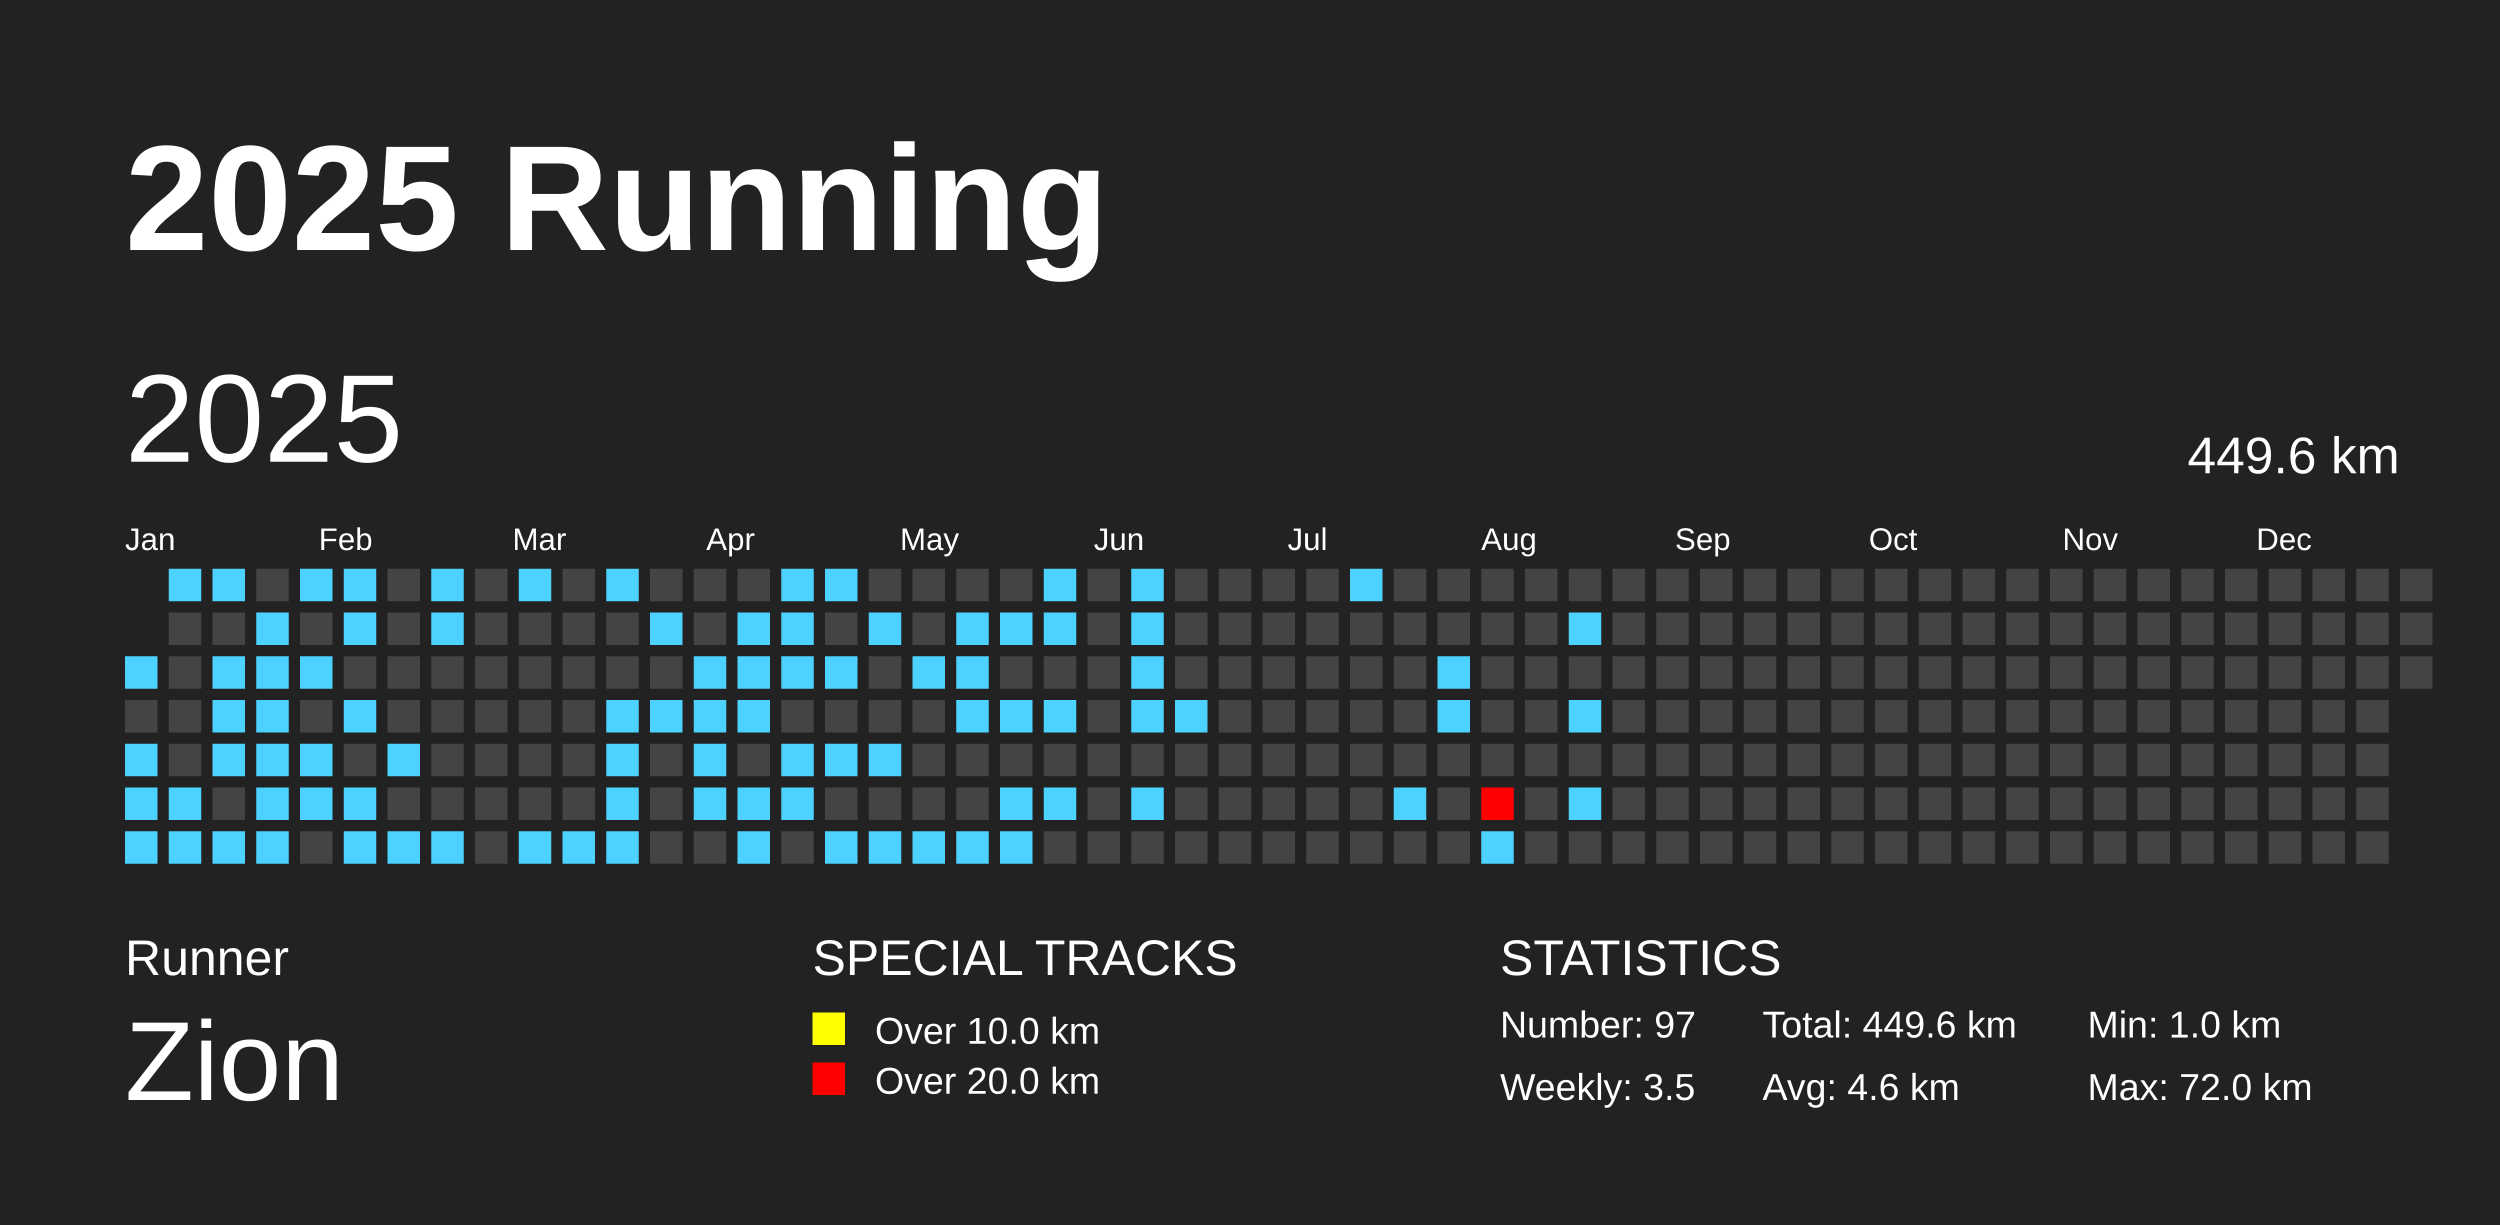
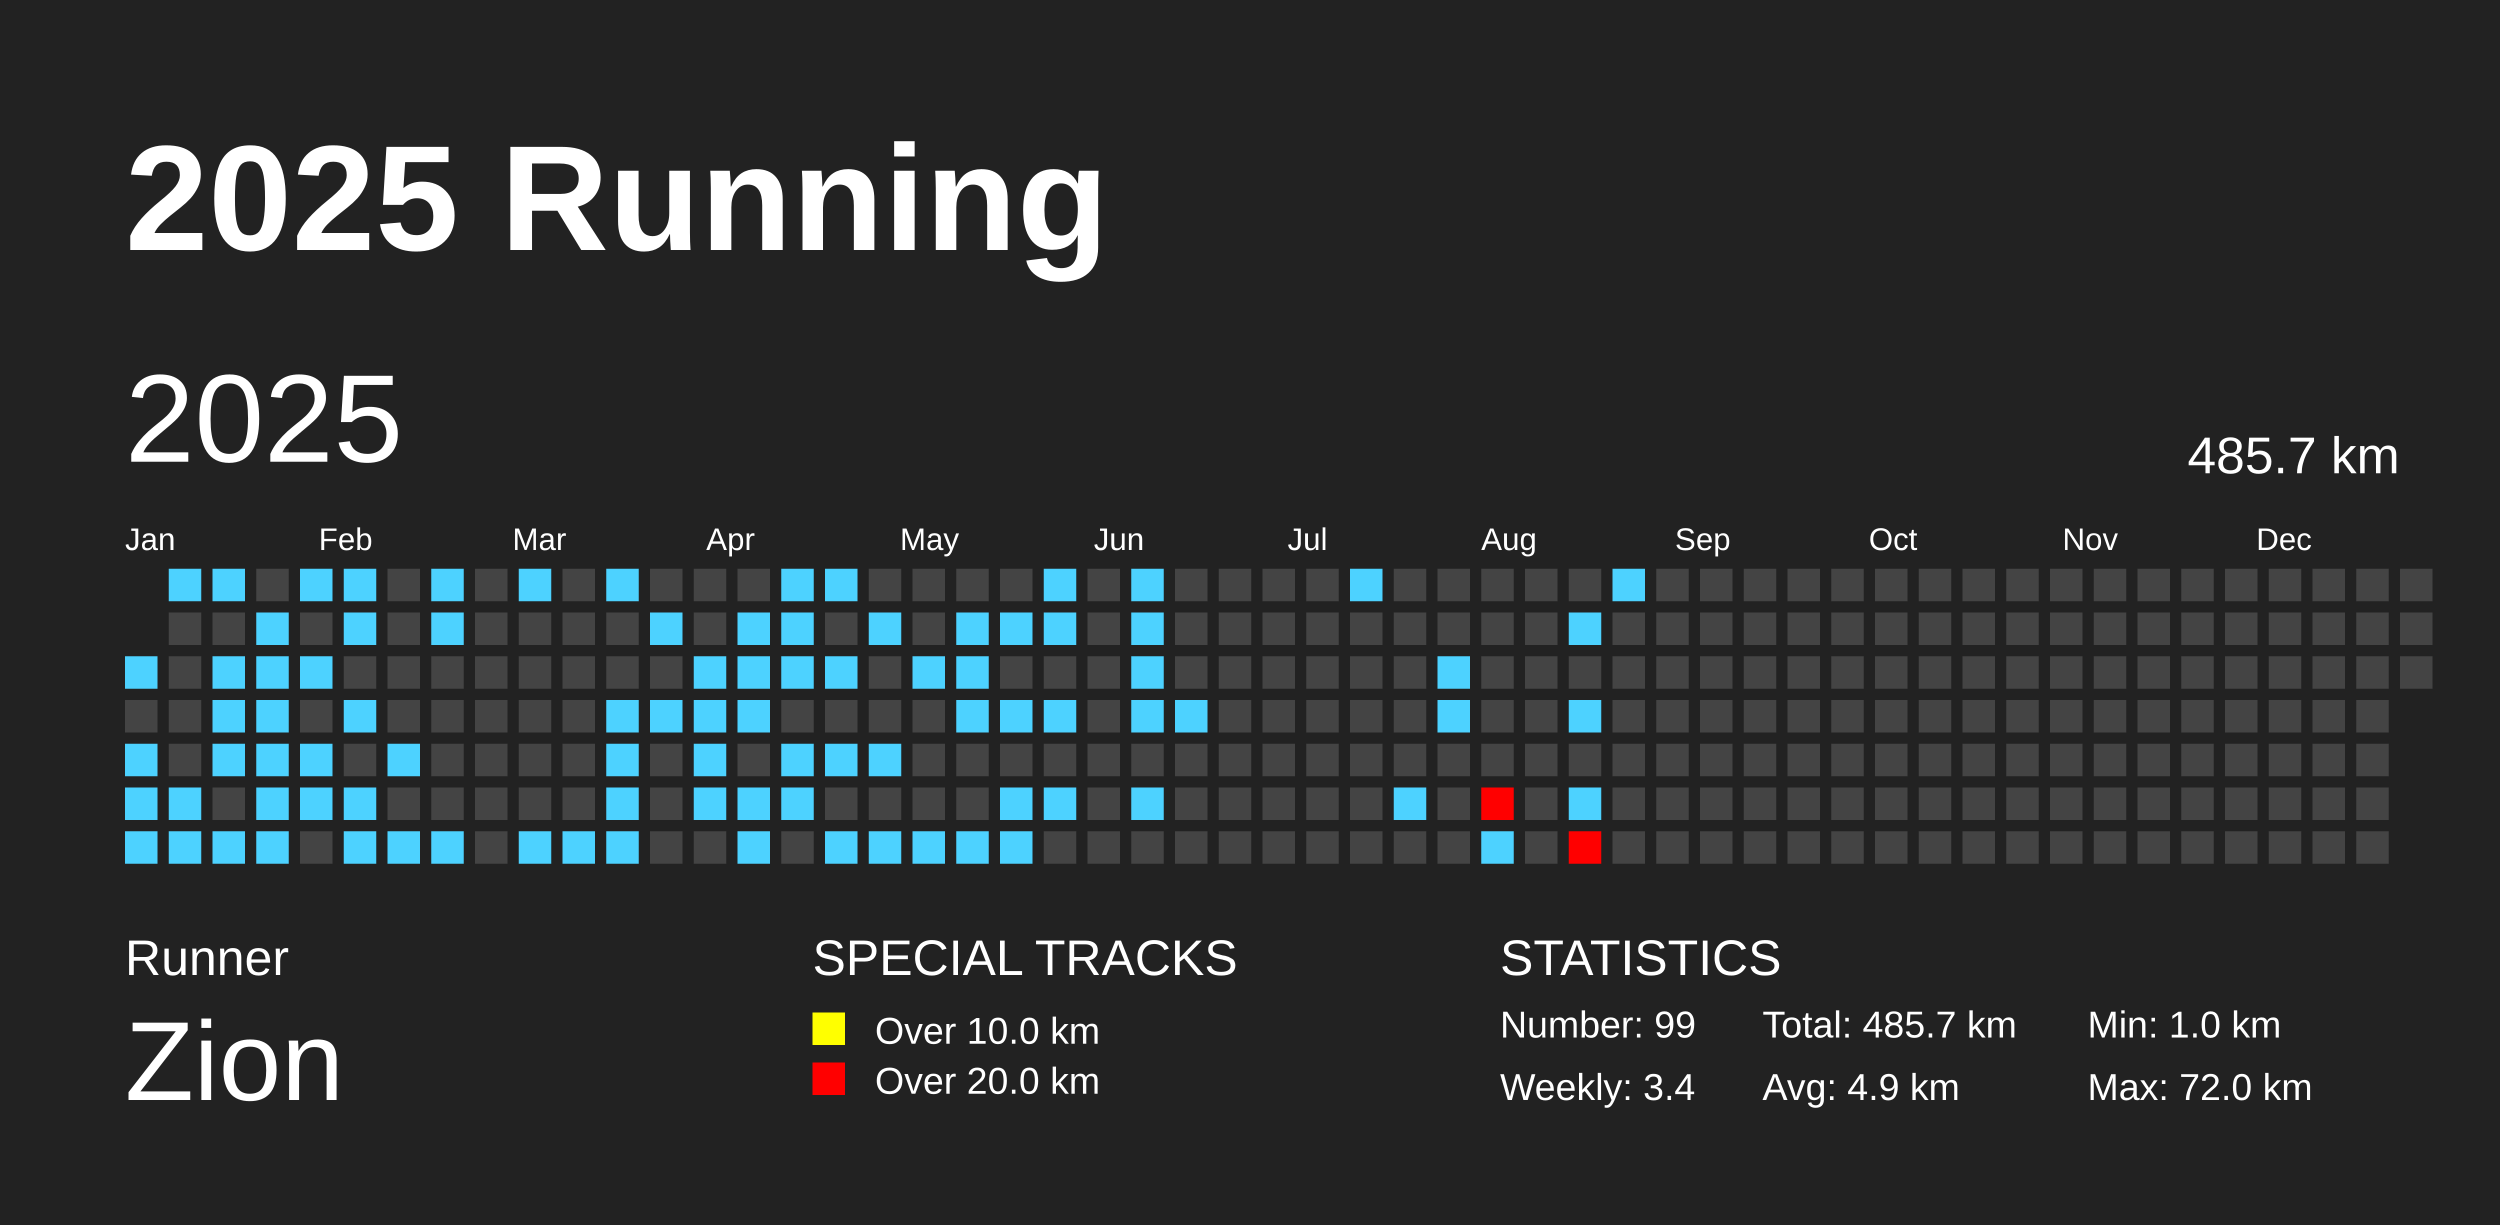
<svg xmlns="http://www.w3.org/2000/svg" baseProfile="full" height="98mm" version="1.1" viewBox="0,0,200,98" width="200mm">
  <defs />
  <rect fill="#222222" height="98" width="200" x="0" y="0" />
  <text fill="#FFFFFF" style="font-size:12px; font-family:Arial; font-weight:bold;" x="10" y="20">2025 Running</text>
  <text fill="#FFFFFF" style="font-size:4px; font-family:Arial" x="10" y="78">Runner</text>
  <text fill="#FFFFFF" style="font-size:9px; font-family:Arial" x="10" y="88">Zion</text>
  <text fill="#FFFFFF" style="font-size:4px; font-family:Arial" x="65" y="78">SPECIAL TRACKS</text>
  <rect fill="yellow" height="2.6" width="2.6" x="65" y="81" />
  <text fill="#FFFFFF" style="font-size:3px; font-family:Arial" x="70" y="83.5">Over 10.0 km</text>
  <rect fill="red" height="2.6" width="2.6" x="65" y="85" />
  <text fill="#FFFFFF" style="font-size:3px; font-family:Arial" x="70" y="87.5">Over 20.0 km</text>
  <text fill="#FFFFFF" style="font-size:4px; font-family:Arial" x="120" y="78">STATISTICS</text>
-   <text fill="#FFFFFF" style="font-size:3px; font-family:Arial" x="120" y="83">Number: 97</text>
-   <text fill="#FFFFFF" style="font-size:3px; font-family:Arial" x="120" y="88">Weekly: 3.5</text>
-   <text fill="#FFFFFF" style="font-size:3px; font-family:Arial" x="141" y="83">Total: 449.6 km</text>
-   <text fill="#FFFFFF" style="font-size:3px; font-family:Arial" x="141" y="88">Avg: 4.6 km</text>
+   <text fill="#FFFFFF" style="font-size:3px; font-family:Arial" x="120" y="83">Number: 99</text>
+   <text fill="#FFFFFF" style="font-size:3px; font-family:Arial" x="120" y="88">Weekly: 3.4</text>
+   <text fill="#FFFFFF" style="font-size:3px; font-family:Arial" x="141" y="83">Total: 485.7 km</text>
+   <text fill="#FFFFFF" style="font-size:3px; font-family:Arial" x="141" y="88">Avg: 4.9 km</text>
  <text fill="#FFFFFF" style="font-size:3px; font-family:Arial" x="167" y="83">Min: 1.0 km</text>
  <text fill="#FFFFFF" style="font-size:3px; font-family:Arial" x="167" y="88">Max: 72.0 km</text>
  <text dominant-baseline="hanging" fill="#FFFFFF" style="font-size:10.0px; font-family:Arial;" x="10" y="30">2025</text>
-   <text dominant-baseline="hanging" fill="#FFFFFF" style="font-size:4.125px; font-family:Arial;" x="175" y="35">449.6 km</text>
+   <text dominant-baseline="hanging" fill="#FFFFFF" style="font-size:4.125px; font-family:Arial;" x="175" y="35">485.7 km</text>
  <text fill="#FFFFFF" style="font-size:2.5px; font-family:Arial" x="10.0" y="44">Jan</text>
  <text fill="#FFFFFF" style="font-size:2.5px; font-family:Arial" x="25.5" y="44">Feb</text>
  <text fill="#FFFFFF" style="font-size:2.5px; font-family:Arial" x="41.0" y="44">Mar</text>
  <text fill="#FFFFFF" style="font-size:2.5px; font-family:Arial" x="56.5" y="44">Apr</text>
  <text fill="#FFFFFF" style="font-size:2.5px; font-family:Arial" x="72.0" y="44">May</text>
  <text fill="#FFFFFF" style="font-size:2.5px; font-family:Arial" x="87.5" y="44">Jun</text>
  <text fill="#FFFFFF" style="font-size:2.5px; font-family:Arial" x="103.0" y="44">Jul</text>
  <text fill="#FFFFFF" style="font-size:2.5px; font-family:Arial" x="118.5" y="44">Aug</text>
  <text fill="#FFFFFF" style="font-size:2.5px; font-family:Arial" x="134.0" y="44">Sep</text>
  <text fill="#FFFFFF" style="font-size:2.5px; font-family:Arial" x="149.5" y="44">Oct</text>
  <text fill="#FFFFFF" style="font-size:2.5px; font-family:Arial" x="165.0" y="44">Nov</text>
  <text fill="#FFFFFF" style="font-size:2.5px; font-family:Arial" x="180.5" y="44">Dec</text>
  <rect fill="#4dd2ff" height="2.6" width="2.6" x="10.0" y="52.5" />
  <rect fill="#444444" height="2.6" width="2.6" x="10.0" y="56.0" />
  <rect fill="#4dd2ff" height="2.6" width="2.6" x="10.0" y="59.5" />
  <rect fill="#4dd2ff" height="2.6" width="2.6" x="10.0" y="63.0" />
  <rect fill="#4dd2ff" height="2.6" width="2.6" x="10.0" y="66.5" />
  <rect fill="#4dd2ff" height="2.6" width="2.6" x="13.5" y="45.5" />
  <rect fill="#444444" height="2.6" width="2.6" x="13.5" y="49.0" />
  <rect fill="#444444" height="2.6" width="2.6" x="13.5" y="52.5" />
  <rect fill="#444444" height="2.6" width="2.6" x="13.5" y="56.0" />
  <rect fill="#444444" height="2.6" width="2.6" x="13.5" y="59.5" />
  <rect fill="#4dd2ff" height="2.6" width="2.6" x="13.5" y="63.0" />
  <rect fill="#4dd2ff" height="2.6" width="2.6" x="13.5" y="66.5" />
  <rect fill="#4dd2ff" height="2.6" width="2.6" x="17.0" y="45.5" />
  <rect fill="#444444" height="2.6" width="2.6" x="17.0" y="49.0" />
  <rect fill="#4dd2ff" height="2.6" width="2.6" x="17.0" y="52.5" />
  <rect fill="#4dd2ff" height="2.6" width="2.6" x="17.0" y="56.0" />
  <rect fill="#4dd2ff" height="2.6" width="2.6" x="17.0" y="59.5" />
  <rect fill="#444444" height="2.6" width="2.6" x="17.0" y="63.0" />
  <rect fill="#4dd2ff" height="2.6" width="2.6" x="17.0" y="66.5" />
  <rect fill="#444444" height="2.6" width="2.6" x="20.5" y="45.5" />
  <rect fill="#4dd2ff" height="2.6" width="2.6" x="20.5" y="49.0" />
  <rect fill="#4dd2ff" height="2.6" width="2.6" x="20.5" y="52.5" />
  <rect fill="#4dd2ff" height="2.6" width="2.6" x="20.5" y="56.0" />
  <rect fill="#4dd2ff" height="2.6" width="2.6" x="20.5" y="59.5" />
  <rect fill="#4dd2ff" height="2.6" width="2.6" x="20.5" y="63.0" />
  <rect fill="#4dd2ff" height="2.6" width="2.6" x="20.5" y="66.5" />
  <rect fill="#4dd2ff" height="2.6" width="2.6" x="24.0" y="45.5" />
  <rect fill="#444444" height="2.6" width="2.6" x="24.0" y="49.0" />
  <rect fill="#4dd2ff" height="2.6" width="2.6" x="24.0" y="52.5" />
  <rect fill="#444444" height="2.6" width="2.6" x="24.0" y="56.0" />
  <rect fill="#4dd2ff" height="2.6" width="2.6" x="24.0" y="59.5" />
  <rect fill="#4dd2ff" height="2.6" width="2.6" x="24.0" y="63.0" />
  <rect fill="#444444" height="2.6" width="2.6" x="24.0" y="66.5" />
  <rect fill="#4dd2ff" height="2.6" width="2.6" x="27.5" y="45.5" />
  <rect fill="#4dd2ff" height="2.6" width="2.6" x="27.5" y="49.0" />
  <rect fill="#444444" height="2.6" width="2.6" x="27.5" y="52.5" />
  <rect fill="#4dd2ff" height="2.6" width="2.6" x="27.5" y="56.0" />
  <rect fill="#444444" height="2.6" width="2.6" x="27.5" y="59.5" />
  <rect fill="#4dd2ff" height="2.6" width="2.6" x="27.5" y="63.0" />
  <rect fill="#4dd2ff" height="2.6" width="2.6" x="27.5" y="66.5" />
  <rect fill="#444444" height="2.6" width="2.6" x="31.0" y="45.5" />
  <rect fill="#444444" height="2.6" width="2.6" x="31.0" y="49.0" />
  <rect fill="#444444" height="2.6" width="2.6" x="31.0" y="52.5" />
  <rect fill="#444444" height="2.6" width="2.6" x="31.0" y="56.0" />
  <rect fill="#4dd2ff" height="2.6" width="2.6" x="31.0" y="59.5" />
  <rect fill="#444444" height="2.6" width="2.6" x="31.0" y="63.0" />
  <rect fill="#4dd2ff" height="2.6" width="2.6" x="31.0" y="66.5" />
  <rect fill="#4dd2ff" height="2.6" width="2.6" x="34.5" y="45.5" />
  <rect fill="#4dd2ff" height="2.6" width="2.6" x="34.5" y="49.0" />
  <rect fill="#444444" height="2.6" width="2.6" x="34.5" y="52.5" />
  <rect fill="#444444" height="2.6" width="2.6" x="34.5" y="56.0" />
  <rect fill="#444444" height="2.6" width="2.6" x="34.5" y="59.5" />
  <rect fill="#444444" height="2.6" width="2.6" x="34.5" y="63.0" />
  <rect fill="#4dd2ff" height="2.6" width="2.6" x="34.5" y="66.5" />
  <rect fill="#444444" height="2.6" width="2.6" x="38.0" y="45.5" />
  <rect fill="#444444" height="2.6" width="2.6" x="38.0" y="49.0" />
  <rect fill="#444444" height="2.6" width="2.6" x="38.0" y="52.5" />
  <rect fill="#444444" height="2.6" width="2.6" x="38.0" y="56.0" />
  <rect fill="#444444" height="2.6" width="2.6" x="38.0" y="59.5" />
  <rect fill="#444444" height="2.6" width="2.6" x="38.0" y="63.0" />
  <rect fill="#444444" height="2.6" width="2.6" x="38.0" y="66.5" />
  <rect fill="#4dd2ff" height="2.6" width="2.6" x="41.5" y="45.5" />
  <rect fill="#444444" height="2.6" width="2.6" x="41.5" y="49.0" />
  <rect fill="#444444" height="2.6" width="2.6" x="41.5" y="52.5" />
  <rect fill="#444444" height="2.6" width="2.6" x="41.5" y="56.0" />
  <rect fill="#444444" height="2.6" width="2.6" x="41.5" y="59.5" />
  <rect fill="#444444" height="2.6" width="2.6" x="41.5" y="63.0" />
  <rect fill="#4dd2ff" height="2.6" width="2.6" x="41.5" y="66.5" />
  <rect fill="#444444" height="2.6" width="2.6" x="45.0" y="45.5" />
  <rect fill="#444444" height="2.6" width="2.6" x="45.0" y="49.0" />
  <rect fill="#444444" height="2.6" width="2.6" x="45.0" y="52.5" />
  <rect fill="#444444" height="2.6" width="2.6" x="45.0" y="56.0" />
  <rect fill="#444444" height="2.6" width="2.6" x="45.0" y="59.5" />
  <rect fill="#444444" height="2.6" width="2.6" x="45.0" y="63.0" />
  <rect fill="#4dd2ff" height="2.6" width="2.6" x="45.0" y="66.5" />
  <rect fill="#4dd2ff" height="2.6" width="2.6" x="48.5" y="45.5" />
  <rect fill="#444444" height="2.6" width="2.6" x="48.5" y="49.0" />
  <rect fill="#444444" height="2.6" width="2.6" x="48.5" y="52.5" />
  <rect fill="#4dd2ff" height="2.6" width="2.6" x="48.5" y="56.0" />
  <rect fill="#4dd2ff" height="2.6" width="2.6" x="48.5" y="59.5" />
  <rect fill="#4dd2ff" height="2.6" width="2.6" x="48.5" y="63.0" />
  <rect fill="#4dd2ff" height="2.6" width="2.6" x="48.5" y="66.5" />
  <rect fill="#444444" height="2.6" width="2.6" x="52.0" y="45.5" />
  <rect fill="#4dd2ff" height="2.6" width="2.6" x="52.0" y="49.0" />
  <rect fill="#444444" height="2.6" width="2.6" x="52.0" y="52.5" />
  <rect fill="#4dd2ff" height="2.6" width="2.6" x="52.0" y="56.0" />
  <rect fill="#444444" height="2.6" width="2.6" x="52.0" y="59.5" />
  <rect fill="#444444" height="2.6" width="2.6" x="52.0" y="63.0" />
  <rect fill="#444444" height="2.6" width="2.6" x="52.0" y="66.5" />
  <rect fill="#444444" height="2.6" width="2.6" x="55.5" y="45.5" />
  <rect fill="#444444" height="2.6" width="2.6" x="55.5" y="49.0" />
  <rect fill="#4dd2ff" height="2.6" width="2.6" x="55.5" y="52.5" />
  <rect fill="#4dd2ff" height="2.6" width="2.6" x="55.5" y="56.0" />
  <rect fill="#4dd2ff" height="2.6" width="2.6" x="55.5" y="59.5" />
  <rect fill="#4dd2ff" height="2.6" width="2.6" x="55.5" y="63.0" />
  <rect fill="#444444" height="2.6" width="2.6" x="55.5" y="66.5" />
  <rect fill="#444444" height="2.6" width="2.6" x="59.0" y="45.5" />
  <rect fill="#4dd2ff" height="2.6" width="2.6" x="59.0" y="49.0" />
  <rect fill="#4dd2ff" height="2.6" width="2.6" x="59.0" y="52.5" />
  <rect fill="#4dd2ff" height="2.6" width="2.6" x="59.0" y="56.0" />
  <rect fill="#444444" height="2.6" width="2.6" x="59.0" y="59.5" />
  <rect fill="#4dd2ff" height="2.6" width="2.6" x="59.0" y="63.0" />
  <rect fill="#4dd2ff" height="2.6" width="2.6" x="59.0" y="66.5" />
  <rect fill="#4dd2ff" height="2.6" width="2.6" x="62.5" y="45.5" />
  <rect fill="#4dd2ff" height="2.6" width="2.6" x="62.5" y="49.0" />
  <rect fill="#4dd2ff" height="2.6" width="2.6" x="62.5" y="52.5" />
  <rect fill="#444444" height="2.6" width="2.6" x="62.5" y="56.0" />
  <rect fill="#4dd2ff" height="2.6" width="2.6" x="62.5" y="59.5" />
  <rect fill="#4dd2ff" height="2.6" width="2.6" x="62.5" y="63.0" />
  <rect fill="#444444" height="2.6" width="2.6" x="62.5" y="66.5" />
  <rect fill="#4dd2ff" height="2.6" width="2.6" x="66.0" y="45.5" />
  <rect fill="#444444" height="2.6" width="2.6" x="66.0" y="49.0" />
  <rect fill="#4dd2ff" height="2.6" width="2.6" x="66.0" y="52.5" />
  <rect fill="#444444" height="2.6" width="2.6" x="66.0" y="56.0" />
  <rect fill="#4dd2ff" height="2.6" width="2.6" x="66.0" y="59.5" />
  <rect fill="#444444" height="2.6" width="2.6" x="66.0" y="63.0" />
  <rect fill="#4dd2ff" height="2.6" width="2.6" x="66.0" y="66.5" />
  <rect fill="#444444" height="2.6" width="2.6" x="69.5" y="45.5" />
  <rect fill="#4dd2ff" height="2.6" width="2.6" x="69.5" y="49.0" />
  <rect fill="#444444" height="2.6" width="2.6" x="69.5" y="52.5" />
  <rect fill="#444444" height="2.6" width="2.6" x="69.5" y="56.0" />
  <rect fill="#4dd2ff" height="2.6" width="2.6" x="69.5" y="59.5" />
  <rect fill="#444444" height="2.6" width="2.6" x="69.5" y="63.0" />
  <rect fill="#4dd2ff" height="2.6" width="2.6" x="69.5" y="66.5" />
  <rect fill="#444444" height="2.6" width="2.6" x="73.0" y="45.5" />
  <rect fill="#444444" height="2.6" width="2.6" x="73.0" y="49.0" />
  <rect fill="#4dd2ff" height="2.6" width="2.6" x="73.0" y="52.5" />
  <rect fill="#444444" height="2.6" width="2.6" x="73.0" y="56.0" />
  <rect fill="#444444" height="2.6" width="2.6" x="73.0" y="59.5" />
  <rect fill="#444444" height="2.6" width="2.6" x="73.0" y="63.0" />
  <rect fill="#4dd2ff" height="2.6" width="2.6" x="73.0" y="66.5" />
  <rect fill="#444444" height="2.6" width="2.6" x="76.5" y="45.5" />
  <rect fill="#4dd2ff" height="2.6" width="2.6" x="76.5" y="49.0" />
  <rect fill="#4dd2ff" height="2.6" width="2.6" x="76.5" y="52.5" />
  <rect fill="#4dd2ff" height="2.6" width="2.6" x="76.5" y="56.0" />
  <rect fill="#444444" height="2.6" width="2.6" x="76.5" y="59.5" />
  <rect fill="#444444" height="2.6" width="2.6" x="76.5" y="63.0" />
  <rect fill="#4dd2ff" height="2.6" width="2.6" x="76.5" y="66.5" />
  <rect fill="#444444" height="2.6" width="2.6" x="80.0" y="45.5" />
  <rect fill="#4dd2ff" height="2.6" width="2.6" x="80.0" y="49.0" />
  <rect fill="#444444" height="2.6" width="2.6" x="80.0" y="52.5" />
  <rect fill="#4dd2ff" height="2.6" width="2.6" x="80.0" y="56.0" />
  <rect fill="#444444" height="2.6" width="2.6" x="80.0" y="59.5" />
  <rect fill="#4dd2ff" height="2.6" width="2.6" x="80.0" y="63.0" />
  <rect fill="#4dd2ff" height="2.6" width="2.6" x="80.0" y="66.5" />
  <rect fill="#4dd2ff" height="2.6" width="2.6" x="83.5" y="45.5" />
  <rect fill="#4dd2ff" height="2.6" width="2.6" x="83.5" y="49.0" />
  <rect fill="#444444" height="2.6" width="2.6" x="83.5" y="52.5" />
  <rect fill="#4dd2ff" height="2.6" width="2.6" x="83.5" y="56.0" />
  <rect fill="#444444" height="2.6" width="2.6" x="83.5" y="59.5" />
  <rect fill="#4dd2ff" height="2.6" width="2.6" x="83.5" y="63.0" />
  <rect fill="#444444" height="2.6" width="2.6" x="83.5" y="66.5" />
  <rect fill="#444444" height="2.6" width="2.6" x="87.0" y="45.5" />
  <rect fill="#444444" height="2.6" width="2.6" x="87.0" y="49.0" />
  <rect fill="#444444" height="2.6" width="2.6" x="87.0" y="52.5" />
  <rect fill="#444444" height="2.6" width="2.6" x="87.0" y="56.0" />
  <rect fill="#444444" height="2.6" width="2.6" x="87.0" y="59.5" />
  <rect fill="#444444" height="2.6" width="2.6" x="87.0" y="63.0" />
  <rect fill="#444444" height="2.6" width="2.6" x="87.0" y="66.5" />
  <rect fill="#4dd2ff" height="2.6" width="2.6" x="90.5" y="45.5" />
  <rect fill="#4dd2ff" height="2.6" width="2.6" x="90.5" y="49.0" />
  <rect fill="#4dd2ff" height="2.6" width="2.6" x="90.5" y="52.5" />
  <rect fill="#4dd2ff" height="2.6" width="2.6" x="90.5" y="56.0" />
  <rect fill="#444444" height="2.6" width="2.6" x="90.5" y="59.5" />
  <rect fill="#4dd2ff" height="2.6" width="2.6" x="90.5" y="63.0" />
  <rect fill="#444444" height="2.6" width="2.6" x="90.5" y="66.5" />
  <rect fill="#444444" height="2.6" width="2.6" x="94.0" y="45.5" />
  <rect fill="#444444" height="2.6" width="2.6" x="94.0" y="49.0" />
  <rect fill="#444444" height="2.6" width="2.6" x="94.0" y="52.5" />
  <rect fill="#4dd2ff" height="2.6" width="2.6" x="94.0" y="56.0" />
  <rect fill="#444444" height="2.6" width="2.6" x="94.0" y="59.5" />
  <rect fill="#444444" height="2.6" width="2.6" x="94.0" y="63.0" />
  <rect fill="#444444" height="2.6" width="2.6" x="94.0" y="66.5" />
  <rect fill="#444444" height="2.6" width="2.6" x="97.5" y="45.5" />
  <rect fill="#444444" height="2.6" width="2.6" x="97.5" y="49.0" />
  <rect fill="#444444" height="2.6" width="2.6" x="97.5" y="52.5" />
  <rect fill="#444444" height="2.6" width="2.6" x="97.5" y="56.0" />
  <rect fill="#444444" height="2.6" width="2.6" x="97.5" y="59.5" />
  <rect fill="#444444" height="2.6" width="2.6" x="97.5" y="63.0" />
  <rect fill="#444444" height="2.6" width="2.6" x="97.5" y="66.5" />
  <rect fill="#444444" height="2.6" width="2.6" x="101.0" y="45.5" />
  <rect fill="#444444" height="2.6" width="2.6" x="101.0" y="49.0" />
  <rect fill="#444444" height="2.6" width="2.6" x="101.0" y="52.5" />
  <rect fill="#444444" height="2.6" width="2.6" x="101.0" y="56.0" />
  <rect fill="#444444" height="2.6" width="2.6" x="101.0" y="59.5" />
  <rect fill="#444444" height="2.6" width="2.6" x="101.0" y="63.0" />
  <rect fill="#444444" height="2.6" width="2.6" x="101.0" y="66.5" />
  <rect fill="#444444" height="2.6" width="2.6" x="104.5" y="45.5" />
  <rect fill="#444444" height="2.6" width="2.6" x="104.5" y="49.0" />
  <rect fill="#444444" height="2.6" width="2.6" x="104.5" y="52.5" />
  <rect fill="#444444" height="2.6" width="2.6" x="104.5" y="56.0" />
  <rect fill="#444444" height="2.6" width="2.6" x="104.5" y="59.5" />
  <rect fill="#444444" height="2.6" width="2.6" x="104.5" y="63.0" />
  <rect fill="#444444" height="2.6" width="2.6" x="104.5" y="66.5" />
  <rect fill="#4dd2ff" height="2.6" width="2.6" x="108.0" y="45.5" />
  <rect fill="#444444" height="2.6" width="2.6" x="108.0" y="49.0" />
  <rect fill="#444444" height="2.6" width="2.6" x="108.0" y="52.5" />
  <rect fill="#444444" height="2.6" width="2.6" x="108.0" y="56.0" />
  <rect fill="#444444" height="2.6" width="2.6" x="108.0" y="59.5" />
  <rect fill="#444444" height="2.6" width="2.6" x="108.0" y="63.0" />
  <rect fill="#444444" height="2.6" width="2.6" x="108.0" y="66.5" />
  <rect fill="#444444" height="2.6" width="2.6" x="111.5" y="45.5" />
  <rect fill="#444444" height="2.6" width="2.6" x="111.5" y="49.0" />
  <rect fill="#444444" height="2.6" width="2.6" x="111.5" y="52.5" />
  <rect fill="#444444" height="2.6" width="2.6" x="111.5" y="56.0" />
  <rect fill="#444444" height="2.6" width="2.6" x="111.5" y="59.5" />
  <rect fill="#4dd2ff" height="2.6" width="2.6" x="111.5" y="63.0" />
  <rect fill="#444444" height="2.6" width="2.6" x="111.5" y="66.5" />
  <rect fill="#444444" height="2.6" width="2.6" x="115.0" y="45.5" />
  <rect fill="#444444" height="2.6" width="2.6" x="115.0" y="49.0" />
  <rect fill="#4dd2ff" height="2.6" width="2.6" x="115.0" y="52.5" />
  <rect fill="#4dd2ff" height="2.6" width="2.6" x="115.0" y="56.0" />
  <rect fill="#444444" height="2.6" width="2.6" x="115.0" y="59.5" />
  <rect fill="#444444" height="2.6" width="2.6" x="115.0" y="63.0" />
  <rect fill="#444444" height="2.6" width="2.6" x="115.0" y="66.5" />
  <rect fill="#444444" height="2.6" width="2.6" x="118.5" y="45.5" />
  <rect fill="#444444" height="2.6" width="2.6" x="118.5" y="49.0" />
  <rect fill="#444444" height="2.6" width="2.6" x="118.5" y="52.5" />
  <rect fill="#444444" height="2.6" width="2.6" x="118.5" y="56.0" />
  <rect fill="#444444" height="2.6" width="2.6" x="118.5" y="59.5" />
  <rect fill="red" height="2.6" width="2.6" x="118.5" y="63.0" />
  <rect fill="#4dd2ff" height="2.6" width="2.6" x="118.5" y="66.5" />
  <rect fill="#444444" height="2.6" width="2.6" x="122.0" y="45.5" />
  <rect fill="#444444" height="2.6" width="2.6" x="122.0" y="49.0" />
  <rect fill="#444444" height="2.6" width="2.6" x="122.0" y="52.5" />
  <rect fill="#444444" height="2.6" width="2.6" x="122.0" y="56.0" />
  <rect fill="#444444" height="2.6" width="2.6" x="122.0" y="59.5" />
  <rect fill="#444444" height="2.6" width="2.6" x="122.0" y="63.0" />
  <rect fill="#444444" height="2.6" width="2.6" x="122.0" y="66.5" />
  <rect fill="#444444" height="2.6" width="2.6" x="125.5" y="45.5" />
  <rect fill="#4dd2ff" height="2.6" width="2.6" x="125.5" y="49.0" />
  <rect fill="#444444" height="2.6" width="2.6" x="125.5" y="52.5" />
  <rect fill="#4dd2ff" height="2.6" width="2.6" x="125.5" y="56.0" />
  <rect fill="#444444" height="2.6" width="2.6" x="125.5" y="59.5" />
  <rect fill="#4dd2ff" height="2.6" width="2.6" x="125.5" y="63.0" />
-   <rect fill="#444444" height="2.6" width="2.6" x="125.5" y="66.5" />
-   <rect fill="#444444" height="2.6" width="2.6" x="129.0" y="45.5" />
+   <rect fill="red" height="2.6" width="2.6" x="125.5" y="66.5" />
+   <rect fill="#4dd2ff" height="2.6" width="2.6" x="129.0" y="45.5" />
  <rect fill="#444444" height="2.6" width="2.6" x="129.0" y="49.0" />
  <rect fill="#444444" height="2.6" width="2.6" x="129.0" y="52.5" />
  <rect fill="#444444" height="2.6" width="2.6" x="129.0" y="56.0" />
  <rect fill="#444444" height="2.6" width="2.6" x="129.0" y="59.5" />
  <rect fill="#444444" height="2.6" width="2.6" x="129.0" y="63.0" />
  <rect fill="#444444" height="2.6" width="2.6" x="129.0" y="66.5" />
  <rect fill="#444444" height="2.6" width="2.6" x="132.5" y="45.5" />
  <rect fill="#444444" height="2.6" width="2.6" x="132.5" y="49.0" />
  <rect fill="#444444" height="2.6" width="2.6" x="132.5" y="52.5" />
  <rect fill="#444444" height="2.6" width="2.6" x="132.5" y="56.0" />
  <rect fill="#444444" height="2.6" width="2.6" x="132.5" y="59.5" />
  <rect fill="#444444" height="2.6" width="2.6" x="132.5" y="63.0" />
  <rect fill="#444444" height="2.6" width="2.6" x="132.5" y="66.5" />
  <rect fill="#444444" height="2.6" width="2.6" x="136.0" y="45.5" />
  <rect fill="#444444" height="2.6" width="2.6" x="136.0" y="49.0" />
  <rect fill="#444444" height="2.6" width="2.6" x="136.0" y="52.5" />
  <rect fill="#444444" height="2.6" width="2.6" x="136.0" y="56.0" />
  <rect fill="#444444" height="2.6" width="2.6" x="136.0" y="59.5" />
  <rect fill="#444444" height="2.6" width="2.6" x="136.0" y="63.0" />
  <rect fill="#444444" height="2.6" width="2.6" x="136.0" y="66.5" />
  <rect fill="#444444" height="2.6" width="2.6" x="139.5" y="45.5" />
  <rect fill="#444444" height="2.6" width="2.6" x="139.5" y="49.0" />
  <rect fill="#444444" height="2.6" width="2.6" x="139.5" y="52.5" />
  <rect fill="#444444" height="2.6" width="2.6" x="139.5" y="56.0" />
  <rect fill="#444444" height="2.6" width="2.6" x="139.5" y="59.5" />
  <rect fill="#444444" height="2.6" width="2.6" x="139.5" y="63.0" />
  <rect fill="#444444" height="2.6" width="2.6" x="139.5" y="66.5" />
  <rect fill="#444444" height="2.6" width="2.6" x="143.0" y="45.5" />
  <rect fill="#444444" height="2.6" width="2.6" x="143.0" y="49.0" />
  <rect fill="#444444" height="2.6" width="2.6" x="143.0" y="52.5" />
  <rect fill="#444444" height="2.6" width="2.6" x="143.0" y="56.0" />
  <rect fill="#444444" height="2.6" width="2.6" x="143.0" y="59.5" />
  <rect fill="#444444" height="2.6" width="2.6" x="143.0" y="63.0" />
  <rect fill="#444444" height="2.6" width="2.6" x="143.0" y="66.5" />
  <rect fill="#444444" height="2.6" width="2.6" x="146.5" y="45.5" />
  <rect fill="#444444" height="2.6" width="2.6" x="146.5" y="49.0" />
  <rect fill="#444444" height="2.6" width="2.6" x="146.5" y="52.5" />
  <rect fill="#444444" height="2.6" width="2.6" x="146.5" y="56.0" />
  <rect fill="#444444" height="2.6" width="2.6" x="146.5" y="59.5" />
  <rect fill="#444444" height="2.6" width="2.6" x="146.5" y="63.0" />
  <rect fill="#444444" height="2.6" width="2.6" x="146.5" y="66.5" />
  <rect fill="#444444" height="2.6" width="2.6" x="150.0" y="45.5" />
  <rect fill="#444444" height="2.6" width="2.6" x="150.0" y="49.0" />
  <rect fill="#444444" height="2.6" width="2.6" x="150.0" y="52.5" />
  <rect fill="#444444" height="2.6" width="2.6" x="150.0" y="56.0" />
  <rect fill="#444444" height="2.6" width="2.6" x="150.0" y="59.5" />
  <rect fill="#444444" height="2.6" width="2.6" x="150.0" y="63.0" />
  <rect fill="#444444" height="2.6" width="2.6" x="150.0" y="66.5" />
  <rect fill="#444444" height="2.6" width="2.6" x="153.5" y="45.5" />
  <rect fill="#444444" height="2.6" width="2.6" x="153.5" y="49.0" />
  <rect fill="#444444" height="2.6" width="2.6" x="153.5" y="52.5" />
  <rect fill="#444444" height="2.6" width="2.6" x="153.5" y="56.0" />
  <rect fill="#444444" height="2.6" width="2.6" x="153.5" y="59.5" />
  <rect fill="#444444" height="2.6" width="2.6" x="153.5" y="63.0" />
  <rect fill="#444444" height="2.6" width="2.6" x="153.5" y="66.5" />
  <rect fill="#444444" height="2.6" width="2.6" x="157.0" y="45.5" />
  <rect fill="#444444" height="2.6" width="2.6" x="157.0" y="49.0" />
  <rect fill="#444444" height="2.6" width="2.6" x="157.0" y="52.5" />
  <rect fill="#444444" height="2.6" width="2.6" x="157.0" y="56.0" />
  <rect fill="#444444" height="2.6" width="2.6" x="157.0" y="59.5" />
  <rect fill="#444444" height="2.6" width="2.6" x="157.0" y="63.0" />
  <rect fill="#444444" height="2.6" width="2.6" x="157.0" y="66.5" />
  <rect fill="#444444" height="2.6" width="2.6" x="160.5" y="45.5" />
  <rect fill="#444444" height="2.6" width="2.6" x="160.5" y="49.0" />
  <rect fill="#444444" height="2.6" width="2.6" x="160.5" y="52.5" />
  <rect fill="#444444" height="2.6" width="2.6" x="160.5" y="56.0" />
  <rect fill="#444444" height="2.6" width="2.6" x="160.5" y="59.5" />
  <rect fill="#444444" height="2.6" width="2.6" x="160.5" y="63.0" />
  <rect fill="#444444" height="2.6" width="2.6" x="160.5" y="66.5" />
  <rect fill="#444444" height="2.6" width="2.6" x="164.0" y="45.5" />
  <rect fill="#444444" height="2.6" width="2.6" x="164.0" y="49.0" />
  <rect fill="#444444" height="2.6" width="2.6" x="164.0" y="52.5" />
  <rect fill="#444444" height="2.6" width="2.6" x="164.0" y="56.0" />
  <rect fill="#444444" height="2.6" width="2.6" x="164.0" y="59.5" />
  <rect fill="#444444" height="2.6" width="2.6" x="164.0" y="63.0" />
  <rect fill="#444444" height="2.6" width="2.6" x="164.0" y="66.5" />
  <rect fill="#444444" height="2.6" width="2.6" x="167.5" y="45.5" />
  <rect fill="#444444" height="2.6" width="2.6" x="167.5" y="49.0" />
  <rect fill="#444444" height="2.6" width="2.6" x="167.5" y="52.5" />
  <rect fill="#444444" height="2.6" width="2.6" x="167.5" y="56.0" />
  <rect fill="#444444" height="2.6" width="2.6" x="167.5" y="59.5" />
  <rect fill="#444444" height="2.6" width="2.6" x="167.5" y="63.0" />
  <rect fill="#444444" height="2.6" width="2.6" x="167.5" y="66.5" />
  <rect fill="#444444" height="2.6" width="2.6" x="171.0" y="45.5" />
  <rect fill="#444444" height="2.6" width="2.6" x="171.0" y="49.0" />
  <rect fill="#444444" height="2.6" width="2.6" x="171.0" y="52.5" />
  <rect fill="#444444" height="2.6" width="2.6" x="171.0" y="56.0" />
  <rect fill="#444444" height="2.6" width="2.6" x="171.0" y="59.5" />
  <rect fill="#444444" height="2.6" width="2.6" x="171.0" y="63.0" />
  <rect fill="#444444" height="2.6" width="2.6" x="171.0" y="66.5" />
  <rect fill="#444444" height="2.6" width="2.6" x="174.5" y="45.5" />
  <rect fill="#444444" height="2.6" width="2.6" x="174.5" y="49.0" />
  <rect fill="#444444" height="2.6" width="2.6" x="174.5" y="52.5" />
  <rect fill="#444444" height="2.6" width="2.6" x="174.5" y="56.0" />
  <rect fill="#444444" height="2.6" width="2.6" x="174.5" y="59.5" />
  <rect fill="#444444" height="2.6" width="2.6" x="174.5" y="63.0" />
  <rect fill="#444444" height="2.6" width="2.6" x="174.5" y="66.5" />
  <rect fill="#444444" height="2.6" width="2.6" x="178.0" y="45.5" />
  <rect fill="#444444" height="2.6" width="2.6" x="178.0" y="49.0" />
  <rect fill="#444444" height="2.6" width="2.6" x="178.0" y="52.5" />
  <rect fill="#444444" height="2.6" width="2.6" x="178.0" y="56.0" />
  <rect fill="#444444" height="2.6" width="2.6" x="178.0" y="59.5" />
  <rect fill="#444444" height="2.6" width="2.6" x="178.0" y="63.0" />
  <rect fill="#444444" height="2.6" width="2.6" x="178.0" y="66.5" />
  <rect fill="#444444" height="2.6" width="2.6" x="181.5" y="45.5" />
  <rect fill="#444444" height="2.6" width="2.6" x="181.5" y="49.0" />
  <rect fill="#444444" height="2.6" width="2.6" x="181.5" y="52.5" />
  <rect fill="#444444" height="2.6" width="2.6" x="181.5" y="56.0" />
  <rect fill="#444444" height="2.6" width="2.6" x="181.5" y="59.5" />
  <rect fill="#444444" height="2.6" width="2.6" x="181.5" y="63.0" />
  <rect fill="#444444" height="2.6" width="2.6" x="181.5" y="66.5" />
  <rect fill="#444444" height="2.6" width="2.6" x="185.0" y="45.5" />
  <rect fill="#444444" height="2.6" width="2.6" x="185.0" y="49.0" />
  <rect fill="#444444" height="2.6" width="2.6" x="185.0" y="52.5" />
  <rect fill="#444444" height="2.6" width="2.6" x="185.0" y="56.0" />
  <rect fill="#444444" height="2.6" width="2.6" x="185.0" y="59.5" />
  <rect fill="#444444" height="2.6" width="2.6" x="185.0" y="63.0" />
  <rect fill="#444444" height="2.6" width="2.6" x="185.0" y="66.5" />
  <rect fill="#444444" height="2.6" width="2.6" x="188.5" y="45.5" />
  <rect fill="#444444" height="2.6" width="2.6" x="188.5" y="49.0" />
  <rect fill="#444444" height="2.6" width="2.6" x="188.5" y="52.5" />
  <rect fill="#444444" height="2.6" width="2.6" x="188.5" y="56.0" />
  <rect fill="#444444" height="2.6" width="2.6" x="188.5" y="59.5" />
  <rect fill="#444444" height="2.6" width="2.6" x="188.5" y="63.0" />
  <rect fill="#444444" height="2.6" width="2.6" x="188.5" y="66.5" />
  <rect fill="#444444" height="2.6" width="2.6" x="192.0" y="45.5" />
  <rect fill="#444444" height="2.6" width="2.6" x="192.0" y="49.0" />
  <rect fill="#444444" height="2.6" width="2.6" x="192.0" y="52.5" />
</svg>
